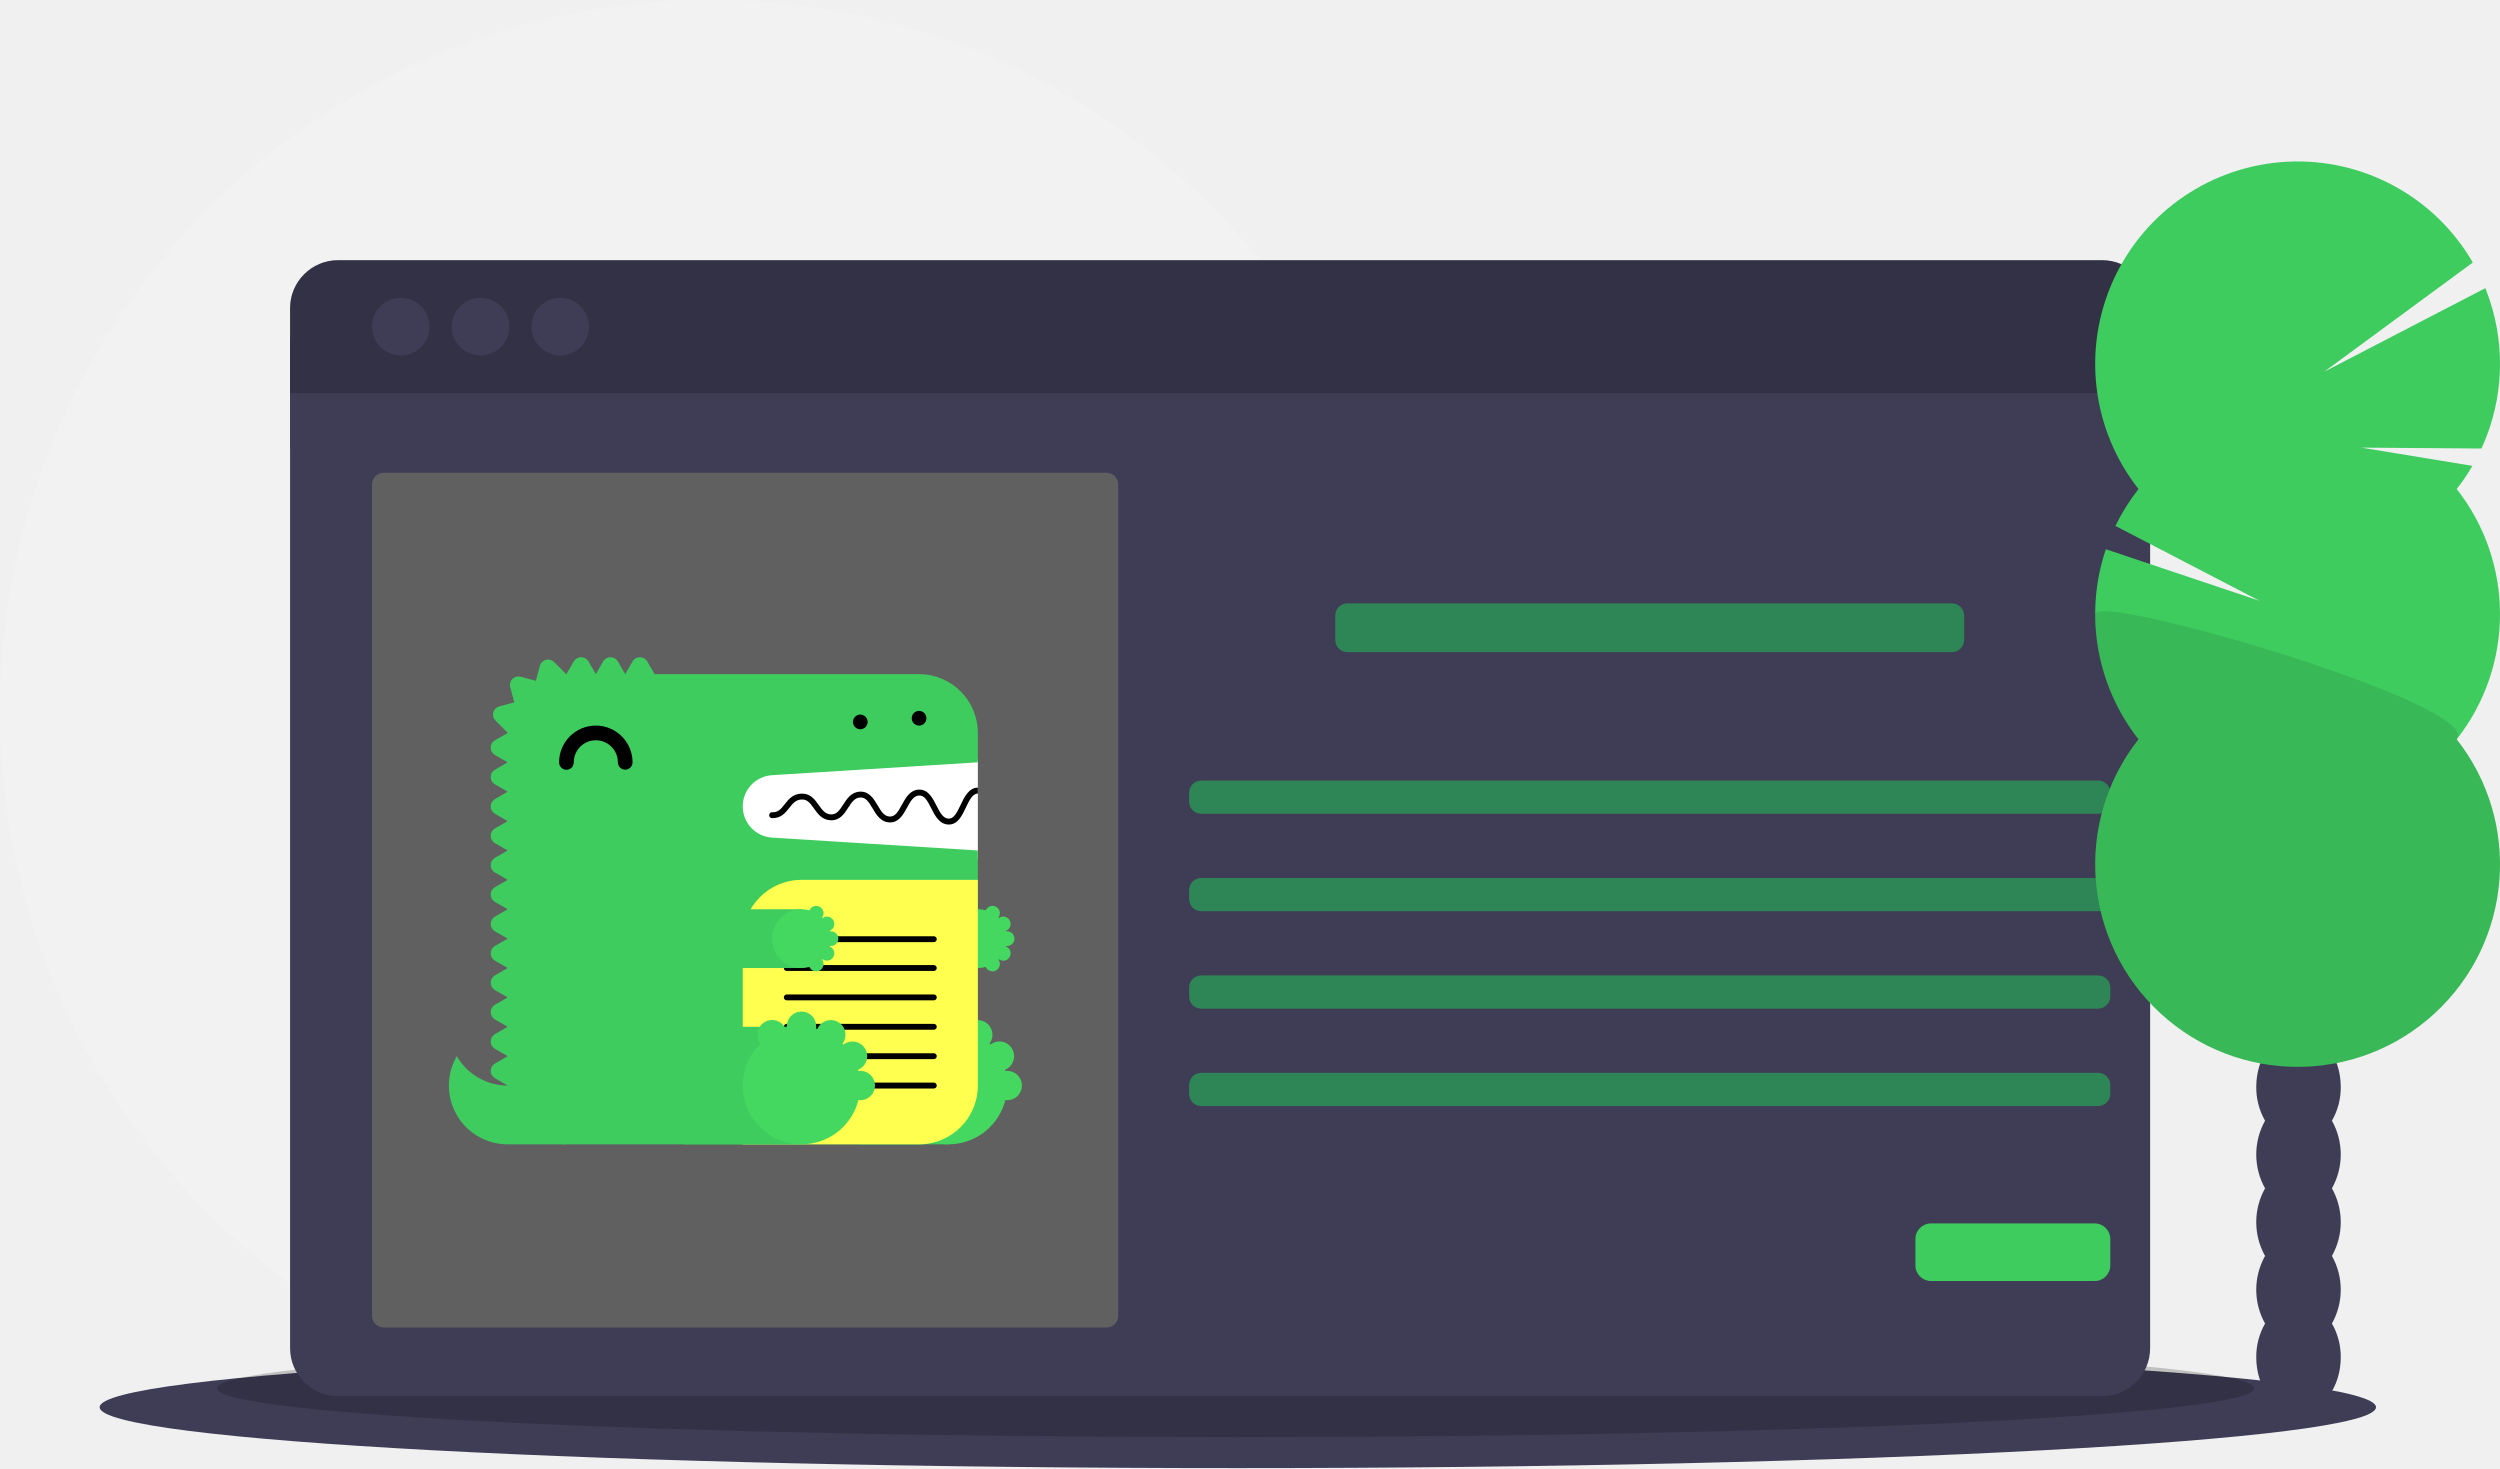
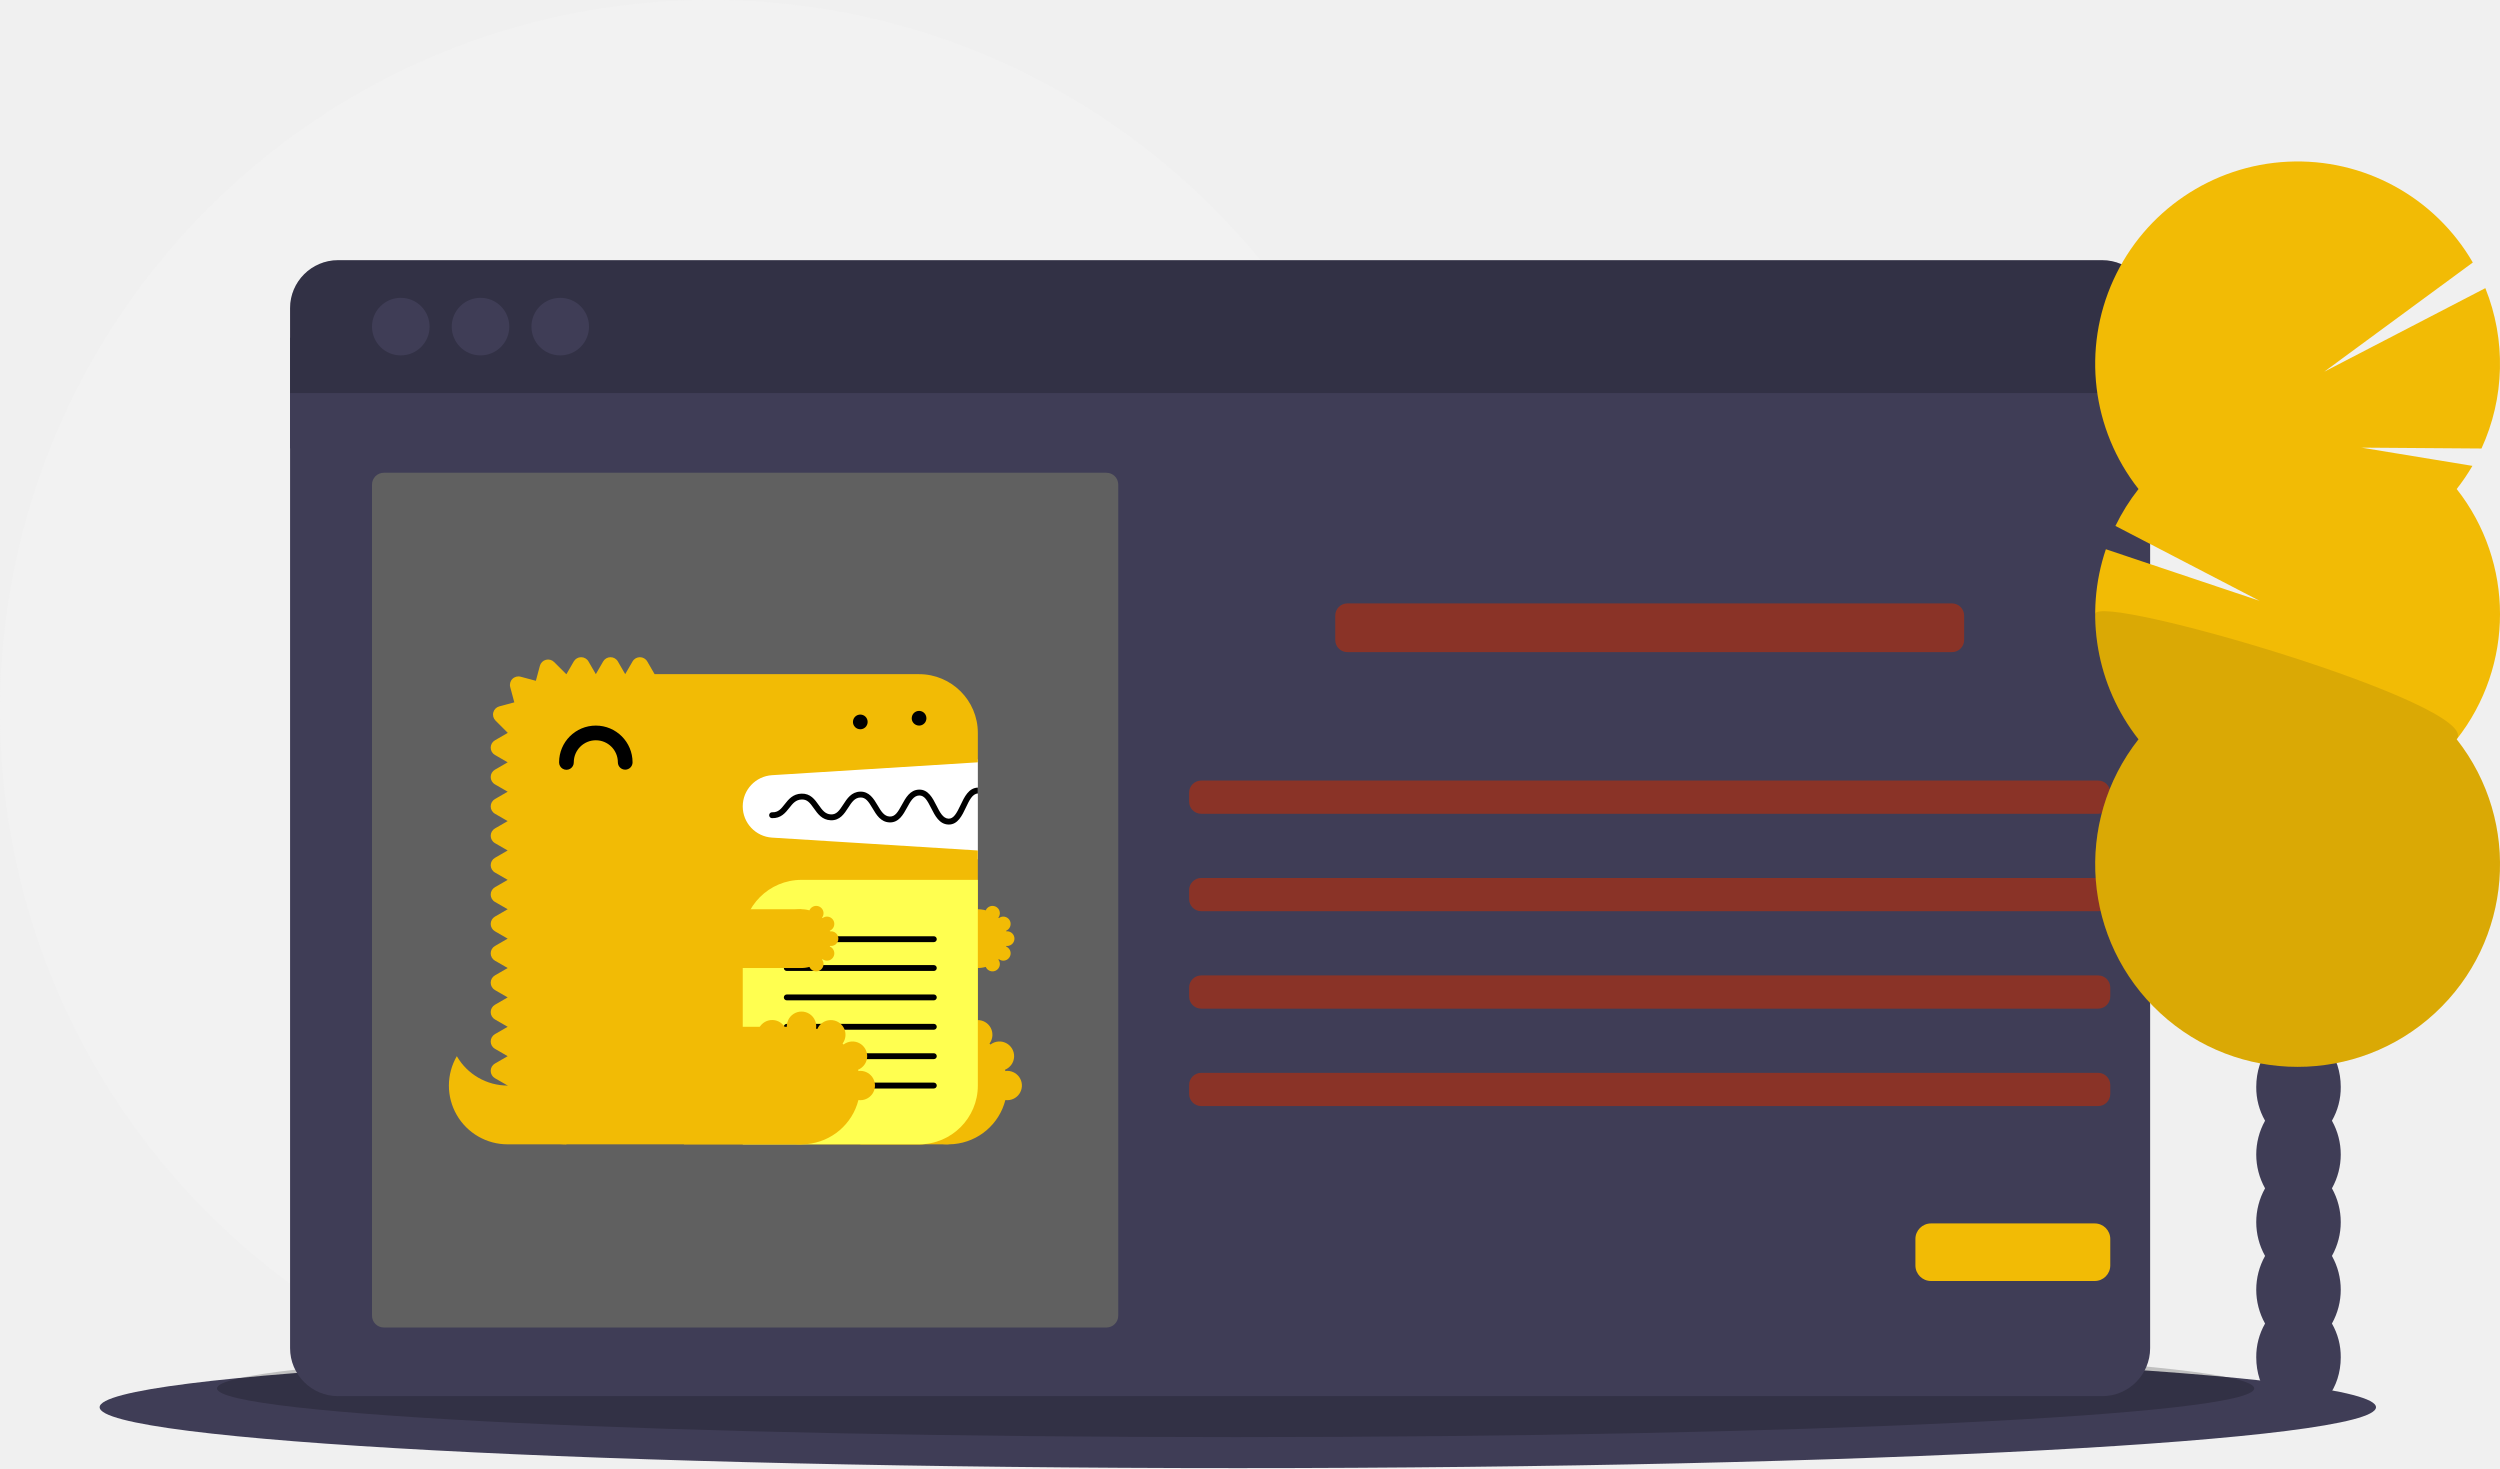
<svg xmlns="http://www.w3.org/2000/svg" id="ac356da0-b129-4ca5-aecc-4700531dd101" data-name="Layer 1" width="1129" height="663" viewBox="0 0 1129 663">
  <circle cx="321" cy="321" r="321" fill="#f2f2f2" />
  <ellipse cx="559" cy="635.5" rx="514" ry="27.5" fill="#3f3d56" />
  <ellipse cx="558" cy="627" rx="460" ry="22" opacity="0.2" />
  <rect x="131" y="152.5" width="840" height="50" fill="#3f3d56" />
  <path d="M166.5,727.33A21.67,21.67,0,0,0,188.17,749H984.83A21.67,21.67,0,0,0,1006.5,727.33V296h-840Z" transform="translate(-35.5 -118.5)" fill="#3f3d56" />
  <path d="M984.83,236H188.17A21.67,21.67,0,0,0,166.5,257.67V296h840V257.67A21.67,21.67,0,0,0,984.83,236Z" transform="translate(-35.5 -118.5)" fill="#3f3d56" />
  <path d="M984.83,236H188.17A21.67,21.67,0,0,0,166.5,257.67V296h840V257.67A21.67,21.67,0,0,0,984.83,236Z" transform="translate(-35.5 -118.5)" opacity="0.2" />
  <circle cx="181" cy="147.5" r="13" fill="#3f3d56" />
  <circle cx="217" cy="147.5" r="13" fill="#3f3d56" />
  <circle cx="253" cy="147.5" r="13" fill="#3f3d56" />
  <rect x="168" y="213.5" width="337" height="386" rx="5.335" fill="#606060" />
-   <rect x="603" y="272.5" width="284" height="22" rx="5.476" fill="#2e8555" />
-   <rect x="537" y="352.5" width="416" height="15" rx="5.476" fill="#2e8555" />
-   <rect x="537" y="396.5" width="416" height="15" rx="5.476" fill="#2e8555" />
-   <rect x="537" y="440.5" width="416" height="15" rx="5.476" fill="#2e8555" />
-   <rect x="537" y="484.5" width="416" height="15" rx="5.476" fill="#2e8555" />
-   <rect x="865" y="552.5" width="88" height="26" rx="7.028" fill="#3ecc5f" />
+   <rect x="603" y="272.5" width="284" height="22" rx="5.476" fill="#8A3327" />
+   <rect x="537" y="352.5" width="416" height="15" rx="5.476" fill="#8A3327" />
+   <rect x="537" y="396.5" width="416" height="15" rx="5.476" fill="#8A3327" />
+   <rect x="537" y="440.5" width="416" height="15" rx="5.476" fill="#8A3327" />
+   <rect x="537" y="484.5" width="416" height="15" rx="5.476" fill="#8A3327" />
+   <rect x="865" y="552.5" width="88" height="26" rx="7.028" fill="#F2BB05" />
  <path d="M1088.603,624.616a30.114,30.114,0,0,0,3.983-15.266c0-13.797-8.544-24.981-19.083-24.981s-19.083,11.184-19.083,24.981a30.114,30.114,0,0,0,3.983,15.266,31.248,31.248,0,0,0,0,30.532,31.248,31.248,0,0,0,0,30.532,31.248,31.248,0,0,0,0,30.532,30.114,30.114,0,0,0-3.983,15.266c0,13.797,8.544,24.981,19.083,24.981s19.083-11.184,19.083-24.981a30.114,30.114,0,0,0-3.983-15.266,31.248,31.248,0,0,0,0-30.532,31.248,31.248,0,0,0,0-30.532,31.248,31.248,0,0,0,0-30.532Z" transform="translate(-35.5 -118.5)" fill="#3f3d56" />
  <ellipse cx="1038.003" cy="460.318" rx="19.083" ry="24.981" fill="#3f3d56" />
  <ellipse cx="1038.003" cy="429.786" rx="19.083" ry="24.981" fill="#3f3d56" />
-   <path d="M1144.939,339.345a91.611,91.611,0,0,0,7.107-10.461l-50.141-8.235,54.229.403a91.566,91.566,0,0,0,1.746-72.426l-72.754,37.741,67.097-49.321a91.413,91.413,0,1,0-150.971,102.298,91.458,91.458,0,0,0-10.425,16.669l65.087,33.814-69.4-23.292a91.46,91.46,0,0,0,14.738,85.837,91.406,91.406,0,1,0,143.689,0,91.418,91.418,0,0,0,0-113.029Z" transform="translate(-35.5 -118.5)" fill="#3ecc5f" fill-rule="evenodd" />
+   <path d="M1144.939,339.345a91.611,91.611,0,0,0,7.107-10.461l-50.141-8.235,54.229.403a91.566,91.566,0,0,0,1.746-72.426l-72.754,37.741,67.097-49.321a91.413,91.413,0,1,0-150.971,102.298,91.458,91.458,0,0,0-10.425,16.669l65.087,33.814-69.4-23.292a91.46,91.46,0,0,0,14.738,85.837,91.406,91.406,0,1,0,143.689,0,91.418,91.418,0,0,0,0-113.029Z" transform="translate(-35.5 -118.5)" fill="#F2BB05" fill-rule="evenodd" />
  <path d="M981.688,395.859a91.013,91.013,0,0,0,19.561,56.514,91.406,91.406,0,1,0,143.689,0C1157.19,436.821,981.688,385.6,981.688,395.859Z" transform="translate(-35.5 -118.5)" opacity="0.1" />
  <path d="M365.62,461.436H477.094v45.12H365.62Z" transform="translate(-35.5 -118.5)" fill="#fff" fill-rule="evenodd" />
-   <path d="M264.763,608.741a26.509,26.509,0,0,1-22.962-13.271,26.51,26.51,0,0,0,22.962,39.812H291.304V608.741Z" transform="translate(-35.5 -118.5)" fill="#3ecc5f" fill-rule="evenodd" />
-   <path d="M384.172,468.571l92.922-5.807V449.493a26.541,26.541,0,0,0-26.541-26.541H331.116l-3.318-5.746a3.83,3.83,0,0,0-6.635,0l-3.318,5.746-3.318-5.746a3.83,3.83,0,0,0-6.635,0l-3.318,5.746L301.257,417.205a3.83,3.83,0,0,0-6.635,0L291.304,422.951c-.029,0-.056.004-.086.004l-5.497-5.495a3.829,3.829,0,0,0-6.407,1.717l-1.817,6.773L270.607,424.103a3.83,3.83,0,0,0-4.691,4.693l1.845,6.891-6.771,1.814a3.832,3.832,0,0,0-1.72,6.41l5.497,5.497c0,.028-.004.056-.004.085l-5.746,3.318a3.83,3.83,0,0,0,0,6.635l5.746,3.318L259.016,466.081a3.83,3.83,0,0,0,0,6.635l5.746,3.318-5.746,3.318a3.83,3.83,0,0,0,0,6.635l5.746,3.318-5.746,3.318a3.83,3.83,0,0,0,0,6.635l5.746,3.318-5.746,3.318a3.83,3.83,0,0,0,0,6.635l5.746,3.318-5.746,3.318a3.83,3.83,0,0,0,0,6.635l5.746,3.318-5.746,3.318a3.83,3.83,0,0,0,0,6.635l5.746,3.318-5.746,3.318a3.83,3.83,0,0,0,0,6.635l5.746,3.318L259.016,558.976a3.83,3.83,0,0,0,0,6.635l5.746,3.318-5.746,3.318a3.83,3.83,0,0,0,0,6.635l5.746,3.318-5.746,3.318a3.83,3.83,0,0,0,0,6.635l5.746,3.318-5.746,3.318a3.83,3.83,0,0,0,0,6.635l5.746,3.318A26.541,26.541,0,0,0,291.304,635.283H450.553A26.541,26.541,0,0,0,477.094,608.741V502.575l-92.922-5.807a14.126,14.126,0,0,1,0-28.198" transform="translate(-35.5 -118.5)" fill="#3ecc5f" fill-rule="evenodd" />
-   <path d="M424.011,635.283h39.812V582.2H424.011Z" transform="translate(-35.5 -118.5)" fill="#3ecc5f" fill-rule="evenodd" />
-   <path d="M490.365,602.106a6.602,6.602,0,0,0-.848.085c-.05-.199-.098-.399-.154-.599A6.627,6.627,0,1,0,482.806,590.21q-.22-.225-.445-.446a6.624,6.624,0,1,0-11.397-6.564c-.196-.056-.394-.102-.591-.153a6.64,6.64,0,1,0-13.101,0c-.196.05-.394.097-.591.153a6.628,6.628,0,1,0-11.397,6.564,26.528,26.528,0,1,0,44.231,25.528,6.621,6.621,0,1,0,.848-13.186" transform="translate(-35.5 -118.5)" fill="#44d860" fill-rule="evenodd" />
-   <path d="M437.282,555.658H477.094V529.117H437.282Z" transform="translate(-35.5 -118.5)" fill="#3ecc5f" fill-rule="evenodd" />
-   <path d="M490.365,545.705a3.318,3.318,0,0,0,0-6.635,3.411,3.411,0,0,0-.423.042c-.027-.1-.049-.199-.077-.299a3.319,3.319,0,0,0-1.278-6.379,3.282,3.282,0,0,0-2.001.687q-.109-.113-.223-.223a3.282,3.282,0,0,0,.671-1.983,3.318,3.318,0,0,0-6.37-1.299,13.271,13.271,0,1,0,0,25.541,3.318,3.318,0,0,0,6.37-1.299,3.282,3.282,0,0,0-.671-1.983q.113-.109.223-.223a3.282,3.282,0,0,0,2.001.687,3.318,3.318,0,0,0,1.278-6.379c.028-.098.05-.199.077-.299a3.413,3.413,0,0,0,.423.042" transform="translate(-35.5 -118.5)" fill="#44d860" fill-rule="evenodd" />
+   <path d="M264.763,608.741a26.509,26.509,0,0,1-22.962-13.271,26.51,26.51,0,0,0,22.962,39.812H291.304V608.741Z" transform="translate(-35.5 -118.5)" fill="#F2BB05" fill-rule="evenodd" />
+   <path d="M384.172,468.571l92.922-5.807V449.493a26.541,26.541,0,0,0-26.541-26.541H331.116l-3.318-5.746a3.83,3.83,0,0,0-6.635,0l-3.318,5.746-3.318-5.746a3.83,3.83,0,0,0-6.635,0l-3.318,5.746L301.257,417.205a3.83,3.83,0,0,0-6.635,0L291.304,422.951c-.029,0-.056.004-.086.004l-5.497-5.495a3.829,3.829,0,0,0-6.407,1.717l-1.817,6.773L270.607,424.103a3.83,3.83,0,0,0-4.691,4.693l1.845,6.891-6.771,1.814a3.832,3.832,0,0,0-1.72,6.41l5.497,5.497c0,.028-.004.056-.004.085l-5.746,3.318a3.83,3.83,0,0,0,0,6.635l5.746,3.318L259.016,466.081a3.83,3.83,0,0,0,0,6.635l5.746,3.318-5.746,3.318a3.83,3.83,0,0,0,0,6.635l5.746,3.318-5.746,3.318a3.83,3.83,0,0,0,0,6.635l5.746,3.318-5.746,3.318a3.83,3.83,0,0,0,0,6.635l5.746,3.318-5.746,3.318a3.83,3.83,0,0,0,0,6.635l5.746,3.318-5.746,3.318a3.83,3.83,0,0,0,0,6.635l5.746,3.318-5.746,3.318a3.83,3.83,0,0,0,0,6.635l5.746,3.318L259.016,558.976a3.83,3.83,0,0,0,0,6.635l5.746,3.318-5.746,3.318a3.83,3.83,0,0,0,0,6.635l5.746,3.318-5.746,3.318a3.83,3.83,0,0,0,0,6.635l5.746,3.318-5.746,3.318a3.83,3.83,0,0,0,0,6.635l5.746,3.318A26.541,26.541,0,0,0,291.304,635.283H450.553A26.541,26.541,0,0,0,477.094,608.741V502.575l-92.922-5.807a14.126,14.126,0,0,1,0-28.198" transform="translate(-35.5 -118.5)" fill="#F2BB05" fill-rule="evenodd" />
+   <path d="M424.011,635.283h39.812V582.2H424.011Z" transform="translate(-35.5 -118.5)" fill="#F2BB05" fill-rule="evenodd" />
+   <path d="M490.365,602.106a6.602,6.602,0,0,0-.848.085c-.05-.199-.098-.399-.154-.599A6.627,6.627,0,1,0,482.806,590.21q-.22-.225-.445-.446a6.624,6.624,0,1,0-11.397-6.564c-.196-.056-.394-.102-.591-.153a6.64,6.64,0,1,0-13.101,0c-.196.05-.394.097-.591.153a6.628,6.628,0,1,0-11.397,6.564,26.528,26.528,0,1,0,44.231,25.528,6.621,6.621,0,1,0,.848-13.186" transform="translate(-35.5 -118.5)" fill="#F2BB05" fill-rule="evenodd" />
+   <path d="M437.282,555.658H477.094V529.117H437.282Z" transform="translate(-35.5 -118.5)" fill="#F2BB05" fill-rule="evenodd" />
+   <path d="M490.365,545.705a3.318,3.318,0,0,0,0-6.635,3.411,3.411,0,0,0-.423.042c-.027-.1-.049-.199-.077-.299a3.319,3.319,0,0,0-1.278-6.379,3.282,3.282,0,0,0-2.001.687q-.109-.113-.223-.223a3.282,3.282,0,0,0,.671-1.983,3.318,3.318,0,0,0-6.37-1.299,13.271,13.271,0,1,0,0,25.541,3.318,3.318,0,0,0,6.37-1.299,3.282,3.282,0,0,0-.671-1.983q.113-.109.223-.223a3.282,3.282,0,0,0,2.001.687,3.318,3.318,0,0,0,1.278-6.379c.028-.098.05-.199.077-.299a3.413,3.413,0,0,0,.423.042" transform="translate(-35.5 -118.5)" fill="#F2BB05" fill-rule="evenodd" />
  <path d="M317.845,466.081a3.318,3.318,0,0,1-3.318-3.318,9.953,9.953,0,1,0-19.906,0,3.318,3.318,0,1,1-6.635,0,16.588,16.588,0,1,1,33.177,0,3.318,3.318,0,0,1-3.318,3.318" transform="translate(-35.5 -118.5)" fill-rule="evenodd" />
  <path d="M370.928,635.283h79.624A26.541,26.541,0,0,0,477.094,608.741v-92.895H397.47a26.541,26.541,0,0,0-26.541,26.541Z" transform="translate(-35.5 -118.5)" fill="#ffff50" fill-rule="evenodd" />
  <path d="M457.214,556.985H390.808a1.327,1.327,0,0,1,0-2.654h66.407a1.327,1.327,0,0,1,0,2.654m0,26.541H390.808a1.327,1.327,0,1,1,0-2.654h66.407a1.327,1.327,0,0,1,0,2.654m0,26.541H390.808a1.327,1.327,0,1,1,0-2.654h66.407a1.327,1.327,0,0,1,0,2.654m0-66.107H390.808a1.327,1.327,0,0,1,0-2.654h66.407a1.327,1.327,0,0,1,0,2.654m0,26.295H390.808a1.327,1.327,0,0,1,0-2.654h66.407a1.327,1.327,0,0,1,0,2.654m0,26.541H390.808a1.327,1.327,0,0,1,0-2.654h66.407a1.327,1.327,0,0,1,0,2.654M477.094,474.191c-.016,0-.029-.008-.045-.007-4.101.139-6.041,4.241-7.753,7.86-1.786,3.782-3.168,6.241-5.432,6.167-2.507-.09-3.94-2.922-5.458-5.919-1.744-3.442-3.734-7.347-7.913-7.201-4.042.138-5.989,3.708-7.706,6.857-1.827,3.355-3.071,5.395-5.469,5.3-2.557-.093-3.916-2.395-5.489-5.06-1.753-2.967-3.78-6.304-7.878-6.189-3.973.137-5.925,3.165-7.648,5.839-1.822,2.827-3.099,4.549-5.527,4.447-2.618-.093-3.971-2.004-5.535-4.216-1.757-2.486-3.737-5.299-7.823-5.162-3.886.133-5.838,2.614-7.559,4.801-1.635,2.076-2.912,3.718-5.612,3.615a1.328,1.328,0,1,0-.096,2.654c4.004.134,6.032-2.389,7.793-4.628,1.562-1.985,2.91-3.699,5.564-3.789,2.556-.109,3.754,1.48,5.567,4.041,1.721,2.434,3.675,5.194,7.605,5.336,4.118.138,6.099-2.939,7.854-5.663,1.569-2.434,2.922-4.535,5.507-4.624,2.379-.089,3.675,1.792,5.501,4.885,1.721,2.916,3.671,6.219,7.68,6.365,4.147.143,6.15-3.477,7.895-6.682,1.512-2.771,2.938-5.388,5.466-5.476,2.379-.056,3.62,2.117,5.456,5.746,1.715,3.388,3.659,7.226,7.73,7.373l.224.004c4.066,0,5.996-4.081,7.704-7.689,1.512-3.198,2.942-6.211,5.397-6.334Z" transform="translate(-35.5 -118.5)" fill-rule="evenodd" />
-   <path d="M344.387,635.283h53.083V582.2H344.387Z" transform="translate(-35.5 -118.5)" fill="#3ecc5f" fill-rule="evenodd" />
-   <path d="M424.011,602.106a6.602,6.602,0,0,0-.848.085c-.05-.199-.098-.399-.154-.599A6.627,6.627,0,1,0,416.452,590.21q-.22-.225-.445-.446a6.624,6.624,0,1,0-11.397-6.564c-.196-.056-.394-.102-.591-.153a6.64,6.64,0,1,0-13.101,0c-.196.05-.394.097-.591.153a6.628,6.628,0,1,0-11.397,6.564,26.528,26.528,0,1,0,44.231,25.528,6.621,6.621,0,1,0,.848-13.186" transform="translate(-35.5 -118.5)" fill="#44d860" fill-rule="evenodd" />
-   <path d="M344.387,555.658h53.083V529.117H344.387Z" transform="translate(-35.5 -118.5)" fill="#3ecc5f" fill-rule="evenodd" />
-   <path d="M410.74,545.705a3.318,3.318,0,1,0,0-6.635,3.411,3.411,0,0,0-.423.042c-.027-.1-.049-.199-.077-.299a3.319,3.319,0,0,0-1.278-6.379,3.282,3.282,0,0,0-2.001.687q-.109-.113-.223-.223a3.282,3.282,0,0,0,.671-1.983,3.318,3.318,0,0,0-6.37-1.299,13.271,13.271,0,1,0,0,25.541,3.318,3.318,0,0,0,6.37-1.299,3.282,3.282,0,0,0-.671-1.983q.113-.109.223-.223a3.282,3.282,0,0,0,2.001.687,3.318,3.318,0,0,0,1.278-6.379c.028-.098.05-.199.077-.299a3.413,3.413,0,0,0,.423.042" transform="translate(-35.5 -118.5)" fill="#44d860" fill-rule="evenodd" />
+   <path d="M344.387,635.283h53.083V582.2H344.387Z" transform="translate(-35.5 -118.5)" fill="#F2BB05" fill-rule="evenodd" />
+   <path d="M424.011,602.106a6.602,6.602,0,0,0-.848.085c-.05-.199-.098-.399-.154-.599A6.627,6.627,0,1,0,416.452,590.21q-.22-.225-.445-.446a6.624,6.624,0,1,0-11.397-6.564c-.196-.056-.394-.102-.591-.153a6.64,6.64,0,1,0-13.101,0c-.196.05-.394.097-.591.153a6.628,6.628,0,1,0-11.397,6.564,26.528,26.528,0,1,0,44.231,25.528,6.621,6.621,0,1,0,.848-13.186" transform="translate(-35.5 -118.5)" fill="#F2BB05" fill-rule="evenodd" />
+   <path d="M344.387,555.658h53.083V529.117H344.387Z" transform="translate(-35.5 -118.5)" fill="#F2BB05" fill-rule="evenodd" />
+   <path d="M410.74,545.705a3.318,3.318,0,1,0,0-6.635,3.411,3.411,0,0,0-.423.042c-.027-.1-.049-.199-.077-.299a3.319,3.319,0,0,0-1.278-6.379,3.282,3.282,0,0,0-2.001.687q-.109-.113-.223-.223a3.282,3.282,0,0,0,.671-1.983,3.318,3.318,0,0,0-6.37-1.299,13.271,13.271,0,1,0,0,25.541,3.318,3.318,0,0,0,6.37-1.299,3.282,3.282,0,0,0-.671-1.983q.113-.109.223-.223a3.282,3.282,0,0,0,2.001.687,3.318,3.318,0,0,0,1.278-6.379c.028-.098.05-.199.077-.299a3.413,3.413,0,0,0,.423.042" transform="translate(-35.5 -118.5)" fill="#F2BB05" fill-rule="evenodd" />
  <path d="M424.011,447.834a3.603,3.603,0,0,1-.65-.066,3.344,3.344,0,0,1-.624-.186,3.447,3.447,0,0,1-.572-.305,5.027,5.027,0,0,1-.504-.411,3.887,3.887,0,0,1-.41-.504,3.275,3.275,0,0,1-.557-1.845,3.602,3.602,0,0,1,.066-.65,3.826,3.826,0,0,1,.184-.624,3.489,3.489,0,0,1,.307-.571,3.197,3.197,0,0,1,.914-.916,3.447,3.447,0,0,1,.572-.305,3.344,3.344,0,0,1,.624-.186,3.069,3.069,0,0,1,1.301,0,3.223,3.223,0,0,1,1.194.491,5.028,5.028,0,0,1,.504.411,4.88,4.88,0,0,1,.411.504,3.382,3.382,0,0,1,.305.571,3.478,3.478,0,0,1,.252,1.274A3.364,3.364,0,0,1,426.36,446.865a5.027,5.027,0,0,1-.504.411,3.306,3.306,0,0,1-1.845.557m26.541-1.659a3.388,3.388,0,0,1-2.35-.969,5.042,5.042,0,0,1-.41-.504,3.275,3.275,0,0,1-.557-1.845,3.387,3.387,0,0,1,.967-2.349,5.026,5.026,0,0,1,.504-.411,3.447,3.447,0,0,1,.572-.305,3.343,3.343,0,0,1,.624-.186,3.07,3.07,0,0,1,1.301,0,3.224,3.224,0,0,1,1.194.491,5.026,5.026,0,0,1,.504.411,3.388,3.388,0,0,1,.969,2.349,3.726,3.726,0,0,1-.066.65,3.374,3.374,0,0,1-.186.624,4.715,4.715,0,0,1-.305.571,4.88,4.88,0,0,1-.411.504,5.026,5.026,0,0,1-.504.411,3.305,3.305,0,0,1-1.845.557" transform="translate(-35.5 -118.5)" fill-rule="evenodd" />
</svg>
